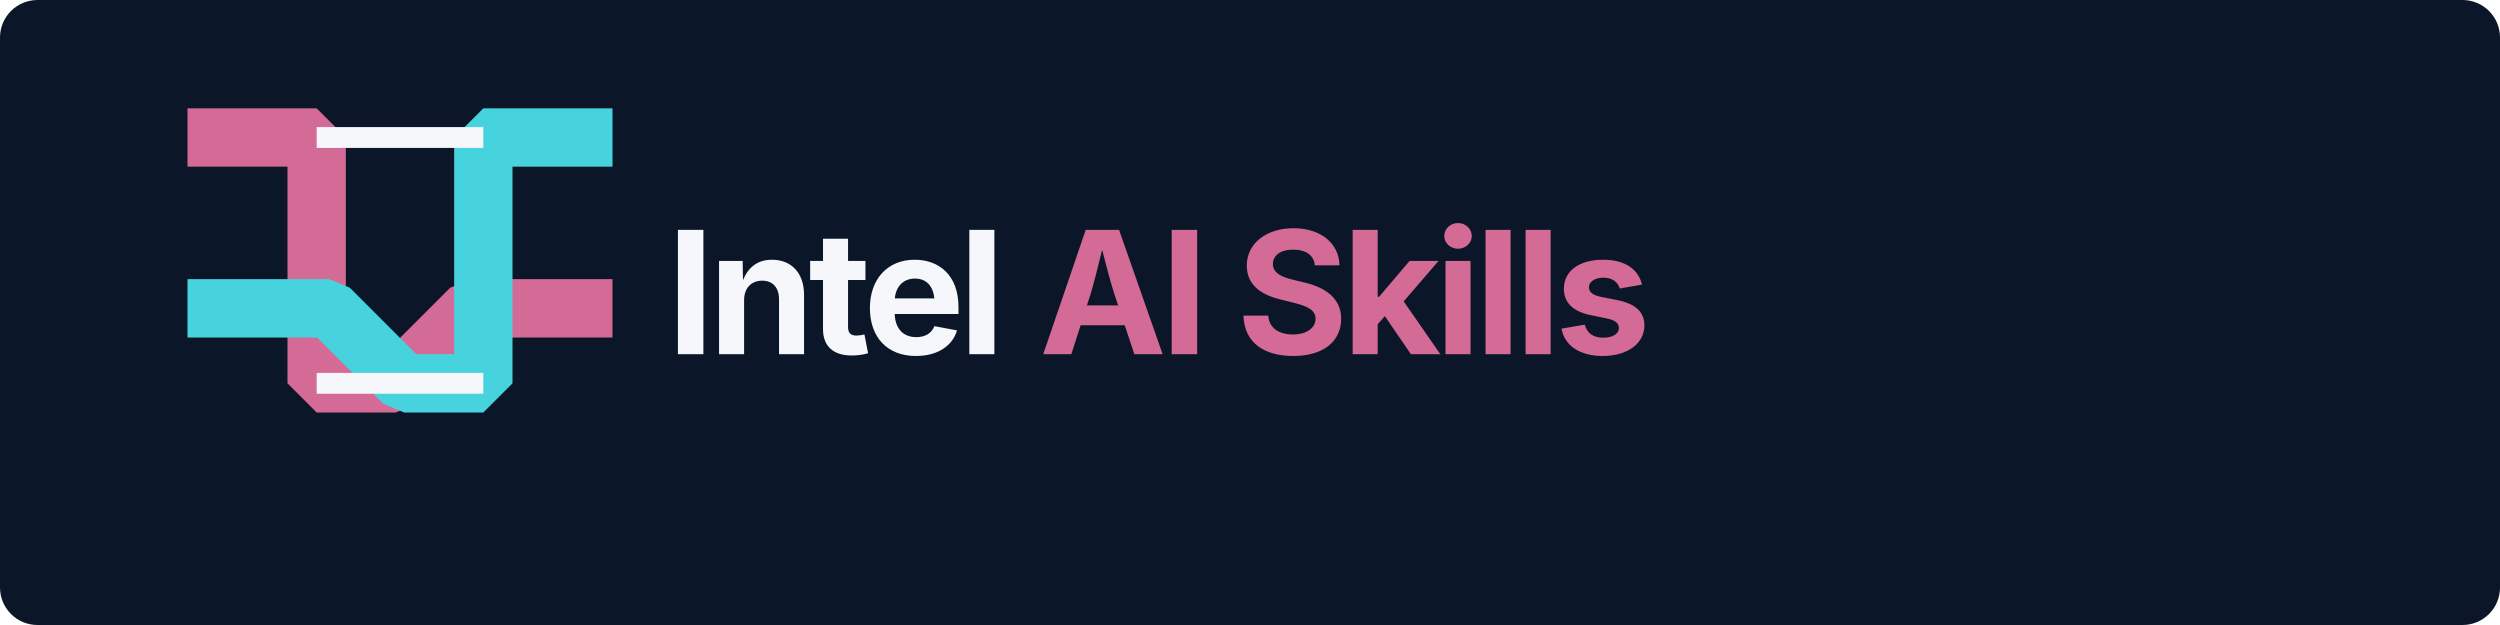
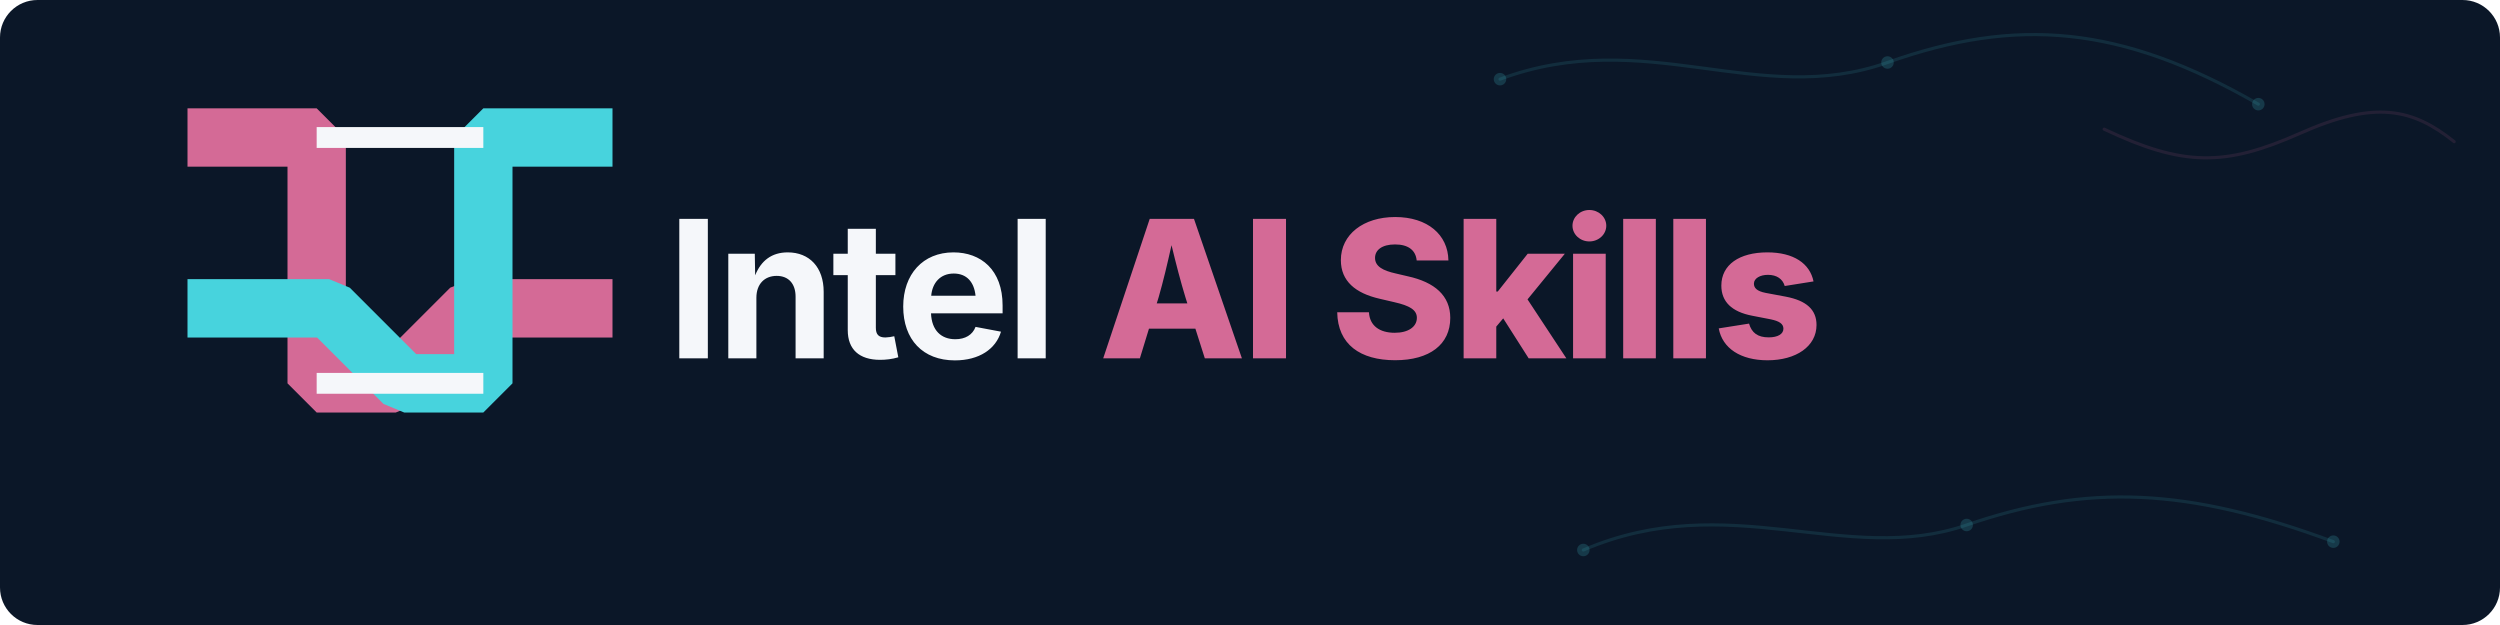
<svg xmlns="http://www.w3.org/2000/svg" width="1200" height="300" viewBox="0 0 1200 300" role="img" aria-labelledby="title desc">
  <rect width="1200" height="300" rx="18" fill="#0B1728" />
+   <g fill="none" stroke="#47D3DD" stroke-width="1.5" opacity=".12" stroke-linecap="round">
+     <path d="M720 38C790 12 844 52 906 30s112-18 178 20" />
+     <path d="M760 264c70-30 126 8 184-12s106-18 176 8" />
+     <path d="M1010 62c38 18 58 18 94 2s54-12 74 4" stroke="#D46A96" />
+   </g>
+   <g fill="#47D3DD" opacity=".18">
+     <circle cx="720" cy="38" r="3" />
+     <circle cx="906" cy="30" r="3" />
+     <circle cx="1084" cy="50" r="3" />
+     <circle cx="760" cy="264" r="3" />
+     <circle cx="944" cy="252" r="3" />
+     <circle cx="1120" cy="260" r="3" />
+   </g>
  <g transform="translate(42 0)">
    <path d="M62 66h48v118h38l36-36h54" fill="none" stroke="#D46A96" stroke-width="28" stroke-linecap="square" stroke-linejoin="bevel" />
    <path d="M238 66h-48v118h-38l-36-36H62" fill="none" stroke="#47D3DD" stroke-width="28" stroke-linecap="square" stroke-linejoin="bevel" />
    <path d="M110 66h80M110 184h80" fill="none" stroke="#F5F7FA" stroke-width="10" />
  </g>
-   <text x="320" y="170" fill="#F5F7FA" font-family="Inter,Segoe UI,Arial,sans-serif" font-size="82" font-weight="700" letter-spacing="-3">Intel <tspan fill="#D46A96">AI Skills</tspan>
+   <text x="320" y="172" fill="#F5F7FA" font-family="Inter,Segoe UI,Arial,sans-serif" font-size="92" font-weight="700" letter-spacing="-2" textLength="820" lengthAdjust="spacing">Intel <tspan fill="#D46A96" font-weight="800">AI Skills</tspan>
  </text>
</svg>
